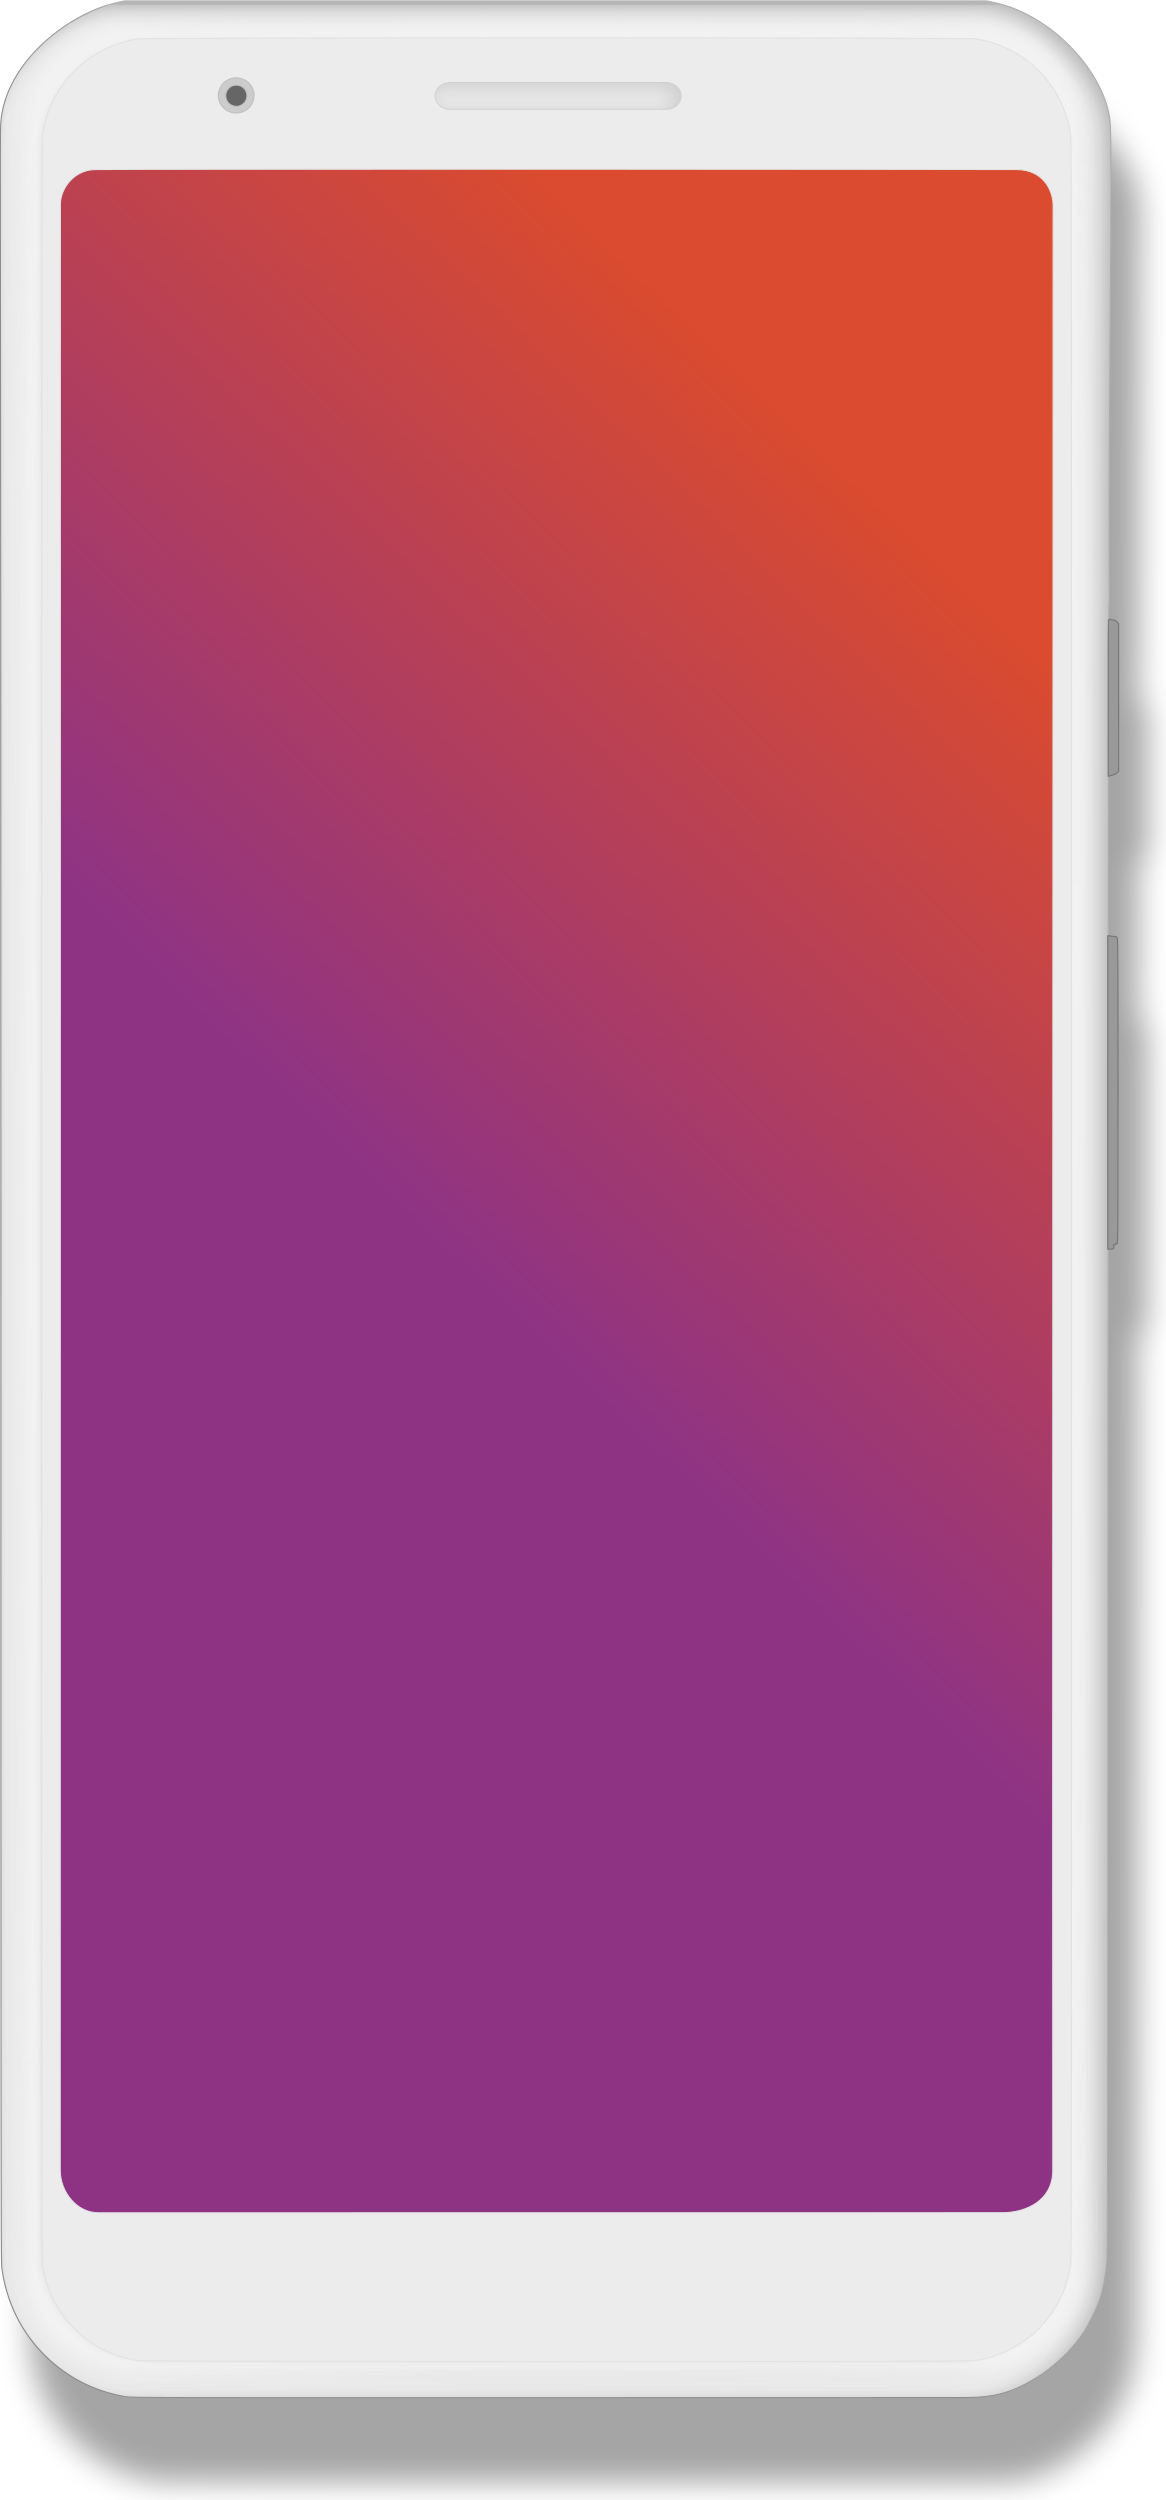
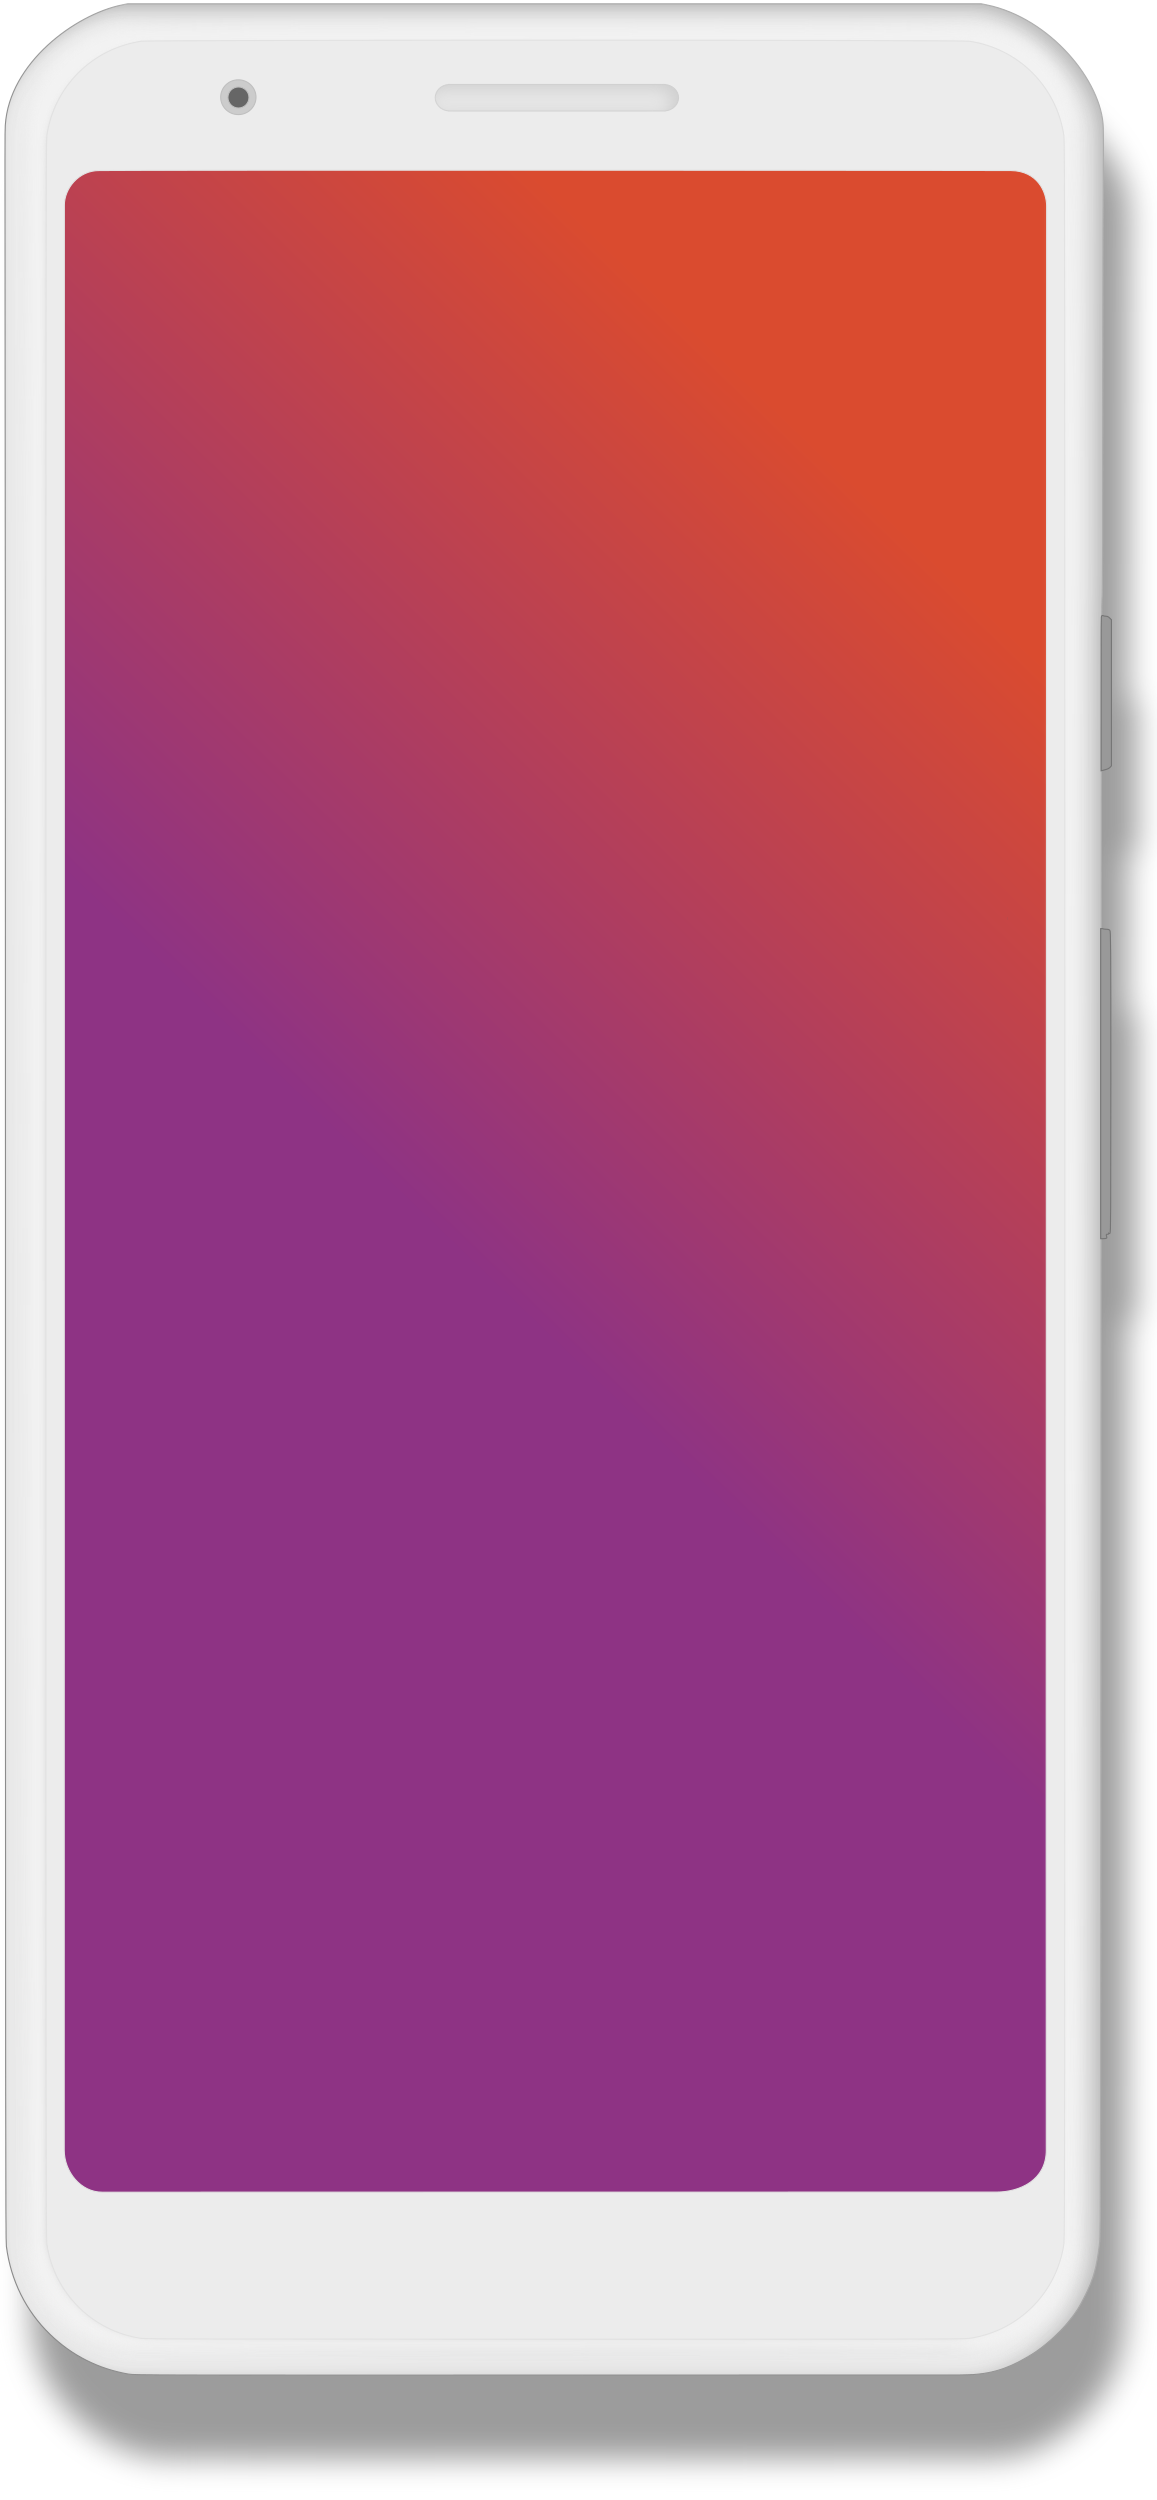
- <svg xmlns="http://www.w3.org/2000/svg" xmlns:xlink="http://www.w3.org/1999/xlink" width="103.538mm" height="222.016mm" viewBox="0 0 103.538 222.016" version="1.1" id="svg1" xml:space="preserve">
+ <svg xmlns="http://www.w3.org/2000/svg" xmlns:xlink="http://www.w3.org/1999/xlink" width="73.538mm" height="159.016mm" viewBox="0 0 73.538 159.016" version="1.1" id="svg1" xml:space="preserve">
  <defs id="defs1">
    <linearGradient id="linearGradient3">
      <stop style="stop-color:#8e3384;stop-opacity:1;" offset="0" id="stop2" />
      <stop style="stop-color:#da4b2f;stop-opacity:1;" offset="1" id="stop3" />
    </linearGradient>
-     <linearGradient xlink:href="#linearGradient3" id="linearGradient33" x1="60.394" y1="133.197" x2="113.851" y2="78.832" gradientUnits="userSpaceOnUse" gradientTransform="matrix(0.9908252,0,0,0.9685388,15.54559,-4.658718)" />
+     <linearGradient xlink:href="#linearGradient3" id="linearGradient33" x1="60.394" y1="133.197" x2="113.851" y2="78.832" gradientUnits="userSpaceOnUse" gradientTransform="matrix(0.9908252,0,0,0.9685388,15.54559,-4.458547)" />
    <linearGradient id="linearGradient32-1">
      <stop style="stop-color:#8e3384;stop-opacity:0.749;" offset="0" id="stop32" />
      <stop style="stop-color:#da4b2f;stop-opacity:1;" offset="1" id="stop35" />
    </linearGradient>
-     <linearGradient xlink:href="#linearGradient32-1" id="linearGradient16" x1="60.394" y1="133.197" x2="113.851" y2="78.832" gradientUnits="userSpaceOnUse" gradientTransform="matrix(0.9908252,0,0,0.9685388,15.54559,-4.658718)" />
+     <linearGradient xlink:href="#linearGradient32-1" id="linearGradient16" x1="60.394" y1="133.197" x2="113.851" y2="78.832" gradientUnits="userSpaceOnUse" gradientTransform="matrix(0.9908252,0,0,0.9685388,15.54559,-4.458547)" />
    <filter style="color-interpolation-filters:sRGB" id="filter7" x="-0.076" y="-0.027" width="1.135" height="1.058">
      <feFlood result="flood" in="SourceGraphic" flood-opacity="1" flood-color="rgb(204,204,204)" id="feFlood6" />
      <feGaussianBlur result="blur" in="SourceGraphic" stdDeviation="0.7" id="feGaussianBlur6" />
      <feOffset result="offset" in="blur" dx="-0.6" dy="0.4" id="feOffset6" />
      <feComposite result="comp1" operator="out" in="flood" in2="offset" id="feComposite6" />
      <feComposite result="fbSourceGraphic" operator="atop" in="comp1" in2="SourceGraphic" id="feComposite7" />
      <feColorMatrix result="fbSourceGraphicAlpha" in="fbSourceGraphic" values="0 0 0 -1 0 0 0 0 -1 0 0 0 0 -1 0 0 0 0 1 0" id="feColorMatrix5" />
      <feFlood id="feFlood5" result="flood" in="fbSourceGraphic" flood-opacity="0.129" flood-color="rgb(25,25,25)" />
      <feGaussianBlur id="feGaussianBlur5" result="blur" in="fbSourceGraphic" stdDeviation="1.7" />
      <feOffset id="feOffset5" result="offset" in="blur" dx="-1.1" dy="0.4" />
      <feComposite id="feComposite5" result="comp1" operator="out" in="flood" in2="offset" />
      <feComposite id="feComposite8" result="comp2" operator="atop" in="comp1" in2="fbSourceGraphic" />
    </filter>
    <filter style="color-interpolation-filters:sRGB" id="filter8" x="-0.012" y="-0.005" width="1.024" height="1.011">
      <feGaussianBlur stdDeviation="0.456" id="feGaussianBlur8" />
    </filter>
    <filter style="color-interpolation-filters:sRGB" id="filter28" x="-0.104" y="-0.707" width="1.181" height="2.582">
      <feFlood result="flood" in="SourceGraphic" flood-opacity="1" flood-color="rgb(190,190,190)" id="feFlood27" />
      <feGaussianBlur result="blur" in="SourceGraphic" stdDeviation="0.7" id="feGaussianBlur27" />
      <feOffset result="offset" in="blur" dx="-0.6" dy="0.4" id="feOffset27" />
      <feComposite result="comp1" operator="out" in="flood" in2="offset" id="feComposite27" />
      <feComposite result="comp2" operator="atop" in="comp1" in2="SourceGraphic" id="feComposite28" />
    </filter>
    <filter style="color-interpolation-filters:sRGB" id="filter32" x="-0.107" y="-0.731" width="1.186" height="2.627">
      <feFlood result="flood" in="SourceGraphic" flood-opacity="1" flood-color="rgb(207,207,207)" id="feFlood31" />
      <feGaussianBlur result="blur" in="SourceGraphic" stdDeviation="0.7" id="feGaussianBlur31" />
      <feOffset result="offset" in="blur" dx="-0.6" dy="0.4" id="feOffset31" />
      <feComposite result="comp1" operator="out" in="flood" in2="offset" id="feComposite31" />
      <feComposite result="comp2" operator="atop" in="comp1" in2="SourceGraphic" id="feComposite32" />
    </filter>
    <filter style="color-interpolation-filters:sRGB" id="filter7-7" x="-0.076" y="-0.027" width="1.134" height="1.058">
      <feFlood result="flood" in="SourceGraphic" flood-opacity="1" flood-color="rgb(204,204,204)" id="feFlood6-5" />
      <feGaussianBlur result="blur" in="SourceGraphic" stdDeviation="0.7" id="feGaussianBlur6-3" />
      <feOffset result="offset" in="blur" dx="-0.6" dy="0.4" id="feOffset6-5" />
      <feComposite result="comp1" operator="out" in="flood" in2="offset" id="feComposite6-6" />
      <feComposite result="fbSourceGraphic" operator="atop" in="comp1" in2="SourceGraphic" id="feComposite7-2" />
      <feColorMatrix result="fbSourceGraphicAlpha" in="fbSourceGraphic" values="0 0 0 -1 0 0 0 0 -1 0 0 0 0 -1 0 0 0 0 1 0" id="feColorMatrix5-9" />
      <feFlood id="feFlood5-1" result="flood" in="fbSourceGraphic" flood-opacity="0.129" flood-color="rgb(25,25,25)" />
      <feGaussianBlur id="feGaussianBlur5-2" result="blur" in="fbSourceGraphic" stdDeviation="1.7" />
      <feOffset id="feOffset5-7" result="offset" in="blur" dx="-1.1" dy="0.4" />
      <feComposite id="feComposite5-0" result="comp1" operator="out" in="flood" in2="offset" />
      <feComposite id="feComposite8-9" result="comp2" operator="atop" in="comp1" in2="fbSourceGraphic" />
    </filter>
    <filter style="color-interpolation-filters:sRGB" id="filter1" x="-0.034" y="-0.016" width="1.068" height="1.032">
      <feGaussianBlur stdDeviation="1.38" id="feGaussianBlur1" />
    </filter>
  </defs>
  <g id="layer1" transform="translate(-54.62479,-31.25512)">
-     <path id="path3-6" style="display:inline;opacity:0.569;mix-blend-mode:luminosity;fill:#000000;fill-opacity:0.625;stroke:#c3c3c3;stroke-width:0.1;stroke-dasharray:none;stroke-opacity:1;filter:url(#filter1)" d="m 68.3,38.844 -0.541,0.112 c -4.208,0.873 -10.122,5.213 -10.472,10.805 -0.074,0.567 0.017,10.778 0.017,95.464 0,84.686 0.008,94.355 0.082,94.922 0.4,3.06 1.752,5.789 3.904,7.878 1.959,1.902 4.35,3.114 7.069,3.582 v -5.2e-4 c 0.538,0.093 2.094,0.097 37.574,0.087 l 37.013,-0.01 0.734,-0.017 c 2.564,-0.061 4.154,-0.861 5.741,-1.832 1.064,-0.652 2.445,-1.878 3.279,-2.912 0.716,-0.888 0.946,-1.248 1.488,-2.332 0.787,-1.574 1.047,-2.511 1.319,-4.747 0.089,-0.736 0.096,-4.508 0.122,-74.111 0.005,-12.781 0.016,-7.125 0.021,-16.039 h 0.162 c 0.32,0 0.382,-0.038 0.322,-0.196 -0.06,-0.158 -0.024,-0.239 0.086,-0.197 0.051,0.02 0.08,-0.005 0.083,-0.069 0.002,-0.055 0.016,-0.071 0.03,-0.036 0.014,0.035 0.061,0.051 0.103,0.035 0.066,-0.025 0.077,-1.855 0.077,-13.572 0,-12.526 -0.007,-13.549 -0.089,-13.64 -0.061,-0.068 -0.165,-0.098 -0.334,-0.099 -0.135,-4e-4 -0.289,-0.027 -0.326,-0.051 -0.079,-0.002 -0.058,-0.001 -0.077,-0.001 0.006,-3.217 0.011,-12.724 0.019,-14.182 0.094,-0.023 0.194,-0.06 0.326,-0.092 0.182,-0.045 0.34,-0.124 0.414,-0.207 l 0.12,-0.135 V 94.138 l -0.156,-0.157 c -0.107,-0.107 -0.21,-0.157 -0.325,-0.157 -0.092,0 -0.213,-0.024 -0.267,-0.053 -0.021,-0.011 -0.037,-0.018 -0.052,-0.02 -0.017,-0.003 -0.031,0.003 -0.043,0.015 0.001,-0.014 0.001,-1.486 0.002,-1.488 0.053,-0.093 0.054,-4.389 0.067,-20.988 0.014,-18.67 0.097,-19.419 0.043,-21.512 -0.106,-4.169 -4.773,-9.646 -10.446,-10.823 l -0.541,-0.112 h -38.275 z" />
-     <rect style="display:inline;fill:url(#linearGradient33);fill-opacity:1;stroke:url(#linearGradient16);stroke-width:0.244;stroke-dasharray:none" id="rect15" width="88.812" height="182.243" x="59.599" y="46.141" />
-     <path style="display:inline;fill:#f2f2f2;stroke:#848484;stroke-width:0.1;stroke-dasharray:none;stroke-opacity:1;filter:url(#filter7)" d="m 65.772,243.863 c -2.722,-0.468 -5.116,-1.678 -7.077,-3.578 -2.154,-2.086 -3.508,-4.812 -3.908,-7.87 -0.074,-0.566 -0.083,-10.224 -0.083,-94.818 0,-84.593 -0.09,-94.793 -0.016,-95.359 0.351,-5.585 6.272,-9.921 10.484,-10.792 l 0.541,-0.112 h 38.317 38.317 l 0.541,0.112 c 5.68,1.176 10.351,6.846 10.457,11.011 0.053,2.091 0.108,2.639 -0.043,21.289 -0.135,16.58 -0.014,20.872 -0.067,20.964 -0.053,0.093 -0.072,14.907 -0.095,73.372 -0.026,69.527 -0.033,73.294 -0.122,74.029 -0.272,2.233 -0.532,3.17 -1.321,4.742 -0.543,1.083 -0.773,1.443 -1.49,2.33 -0.835,1.033 -2.218,2.259 -3.283,2.909 -1.588,0.971 -3.18,1.77 -5.747,1.83 l -0.735,0.017 -37.054,0.01 c -35.519,0.01 -37.077,0.006 -37.615,-0.087 z m 77.305,-3.851 c 3.259,-0.76 4.985,-3.207 6.132,-5.825 l 0.293,-0.669 0.247,-96.054 -0.035,-94.666 -0.145,-0.669 c -0.607,-2.804 -3.988,-6.527 -7.479,-7.282 l -0.669,-0.145 -37.531,-0.035 -37.112,0.035 -2.293,0.702 c -1.512,0.463 -4.567,3.02 -5.501,5.639 l -0.232,0.651 -0.244,95.868 -0.025,94.945 0.565,1.802 c 0.16,0.51 1.661,3.404 3.668,4.7 0.963,0.622 1.403,0.808 1.906,1.013 0.096,0.039 17.223,0.733 38.617,0.73 l 37.22,-0.105 z" id="path3" transform="matrix(0.9989054,0,0,1.0011,0.0573813,-0.03263452)" />
-     <path style="display:inline;mix-blend-mode:normal;fill:#f2f2f2;stroke-width:0.98;filter:url(#filter8)" d="m 67.03,242.249 c -2.388,-0.153 -4.489,-1.09 -6.175,-2.755 -1.612,-1.592 -2.611,-3.617 -2.911,-5.9 -0.104,-0.794 -0.104,-190.076 0,-190.87 0.281,-2.144 1.177,-4.058 2.62,-5.601 1.549,-1.657 3.52,-2.683 5.742,-2.991 0.771,-0.107 74.648,-0.107 75.418,0 4.381,0.607 7.771,4.091 8.362,8.592 0.104,0.794 0.104,190.076 0,190.87 -0.281,2.144 -1.177,4.058 -2.62,5.601 -1.497,1.6 -3.265,2.552 -5.515,2.967 -0.452,0.083 -3.032,0.09 -37.574,0.097 -20.399,0.004 -37.205,-5.4e-4 -37.347,-0.01 z m 73.007,-1.522 c 1.566,-0.289 2.967,-0.873 4.144,-1.726 0.64,-0.464 1.836,-1.693 2.288,-2.351 0.878,-1.279 1.495,-2.904 1.703,-4.491 0.104,-0.794 0.104,-186.781 0,-187.575 -0.208,-1.587 -0.825,-3.212 -1.703,-4.491 -0.452,-0.658 -1.647,-1.886 -2.288,-2.351 -1.245,-0.903 -2.827,-1.536 -4.371,-1.75 -0.771,-0.107 -70.716,-0.107 -71.487,0 -1.544,0.214 -3.126,0.847 -4.371,1.75 -0.64,0.464 -1.836,1.693 -2.288,2.351 -0.887,1.292 -1.491,2.886 -1.704,4.497 -0.103,0.785 -0.103,186.779 0,187.564 0.212,1.611 0.816,3.205 1.704,4.497 0.452,0.658 1.647,1.886 2.288,2.351 1.462,1.06 3.182,1.675 5.069,1.813 0.128,0.009 16.05,0.014 35.381,0.01 32.723,-0.007 35.182,-0.013 35.634,-0.097 z" id="path2" transform="matrix(1.022707,0,0,1.002332,-2.675763,-0.7755432)" />
-     <path d="m 153.002,114.357 v 27.827 h 0.21 c 0.32,0 0.382,-0.038 0.322,-0.196 -0.06,-0.158 -0.024,-0.239 0.086,-0.197 0.051,0.02 0.08,-0.005 0.083,-0.069 0.002,-0.055 0.016,-0.071 0.03,-0.036 0.014,0.035 0.061,0.051 0.103,0.035 0.066,-0.025 0.077,-1.855 0.077,-13.572 0,-12.526 -0.007,-13.55 -0.089,-13.64 -0.061,-0.068 -0.165,-0.098 -0.334,-0.099 -0.135,-4e-4 -0.289,-0.027 -0.326,-0.051 -0.164,-0.004 -0.152,-0.002 -0.161,-0.002 z" style="display:inline;fill:#999999;stroke:#757575;stroke-width:0.1;stroke-dasharray:none;stroke-opacity:1" id="path8" />
-     <path d="m 153.165,86.244 c -0.044,-0.007 -0.068,0.03 -0.104,0.135 -0.028,0.081 -0.011,5.457 -0.019,13.811 0.114,-0.019 0.227,-0.067 0.389,-0.106 0.182,-0.045 0.34,-0.124 0.414,-0.207 l 0.12,-0.135 V 86.63 l -0.156,-0.157 c -0.107,-0.107 -0.21,-0.157 -0.325,-0.157 -0.092,0 -0.213,-0.024 -0.267,-0.053 -0.021,-0.011 -0.037,-0.018 -0.052,-0.02 z" style="display:inline;fill:#999999;stroke:#757575;stroke-width:0.1;stroke-dasharray:none;stroke-opacity:1" id="path7" />
-     <path style="display:inline;fill:#ececec;stroke:#e2e2e2;stroke-width:0.1;stroke-dasharray:none;stroke-opacity:1" d="m 66.839,240.882 c -4.277,-0.65 -7.771,-3.997 -8.425,-8.481 -0.075,-0.512 -0.083,-9.938 -0.083,-94.602 0,-84.665 0.008,-94.09 0.083,-94.602 0.644,-4.414 4.072,-7.842 8.486,-8.486 0.871,-0.127 73.452,-0.126 74.315,0 4.412,0.644 7.842,4.074 8.486,8.486 0.075,0.512 0.083,9.938 0.083,94.602 0,84.665 -0.008,94.09 -0.083,94.602 -0.644,4.414 -4.072,7.842 -8.486,8.486 -0.51,0.074 -4.373,0.082 -37.218,0.078 -31.655,-0.005 -36.718,-0.016 -37.157,-0.083 z m 81.283,-16.941 c -0.033,-2.492 0.032,-173.055 0.032,-174.468 -0.016,-1.245 -0.815,-3.131 -3.214,-3.162 -2.385,-0.03 -78.966,-0.055 -81.82,0 -1.916,-0.007 -3.134,1.687 -3.134,3.088 6.4e-5,1.408 -0.011,173.274 -0.014,174.609 0.013,1.921 1.466,3.761 3.398,3.76 1.933,-0.001 76.981,-0.01 80.289,-0.009 2.05,1.9e-4 4.499,-1.053 4.463,-3.818 z" id="path1" />
-     <g id="g15" transform="matrix(0.734921,0,0,0.734921,4.620862,-0.8907936)" style="display:inline;stroke:#bfbfbf;stroke-width:0.136;stroke-dasharray:none;stroke-opacity:1">
-       <ellipse style="display:inline;fill:#cccccc;stroke:#bfbfbf;stroke-width:0.136;stroke-dasharray:none;stroke-opacity:1" id="path14" cx="96.583" cy="55.274" rx="2.154" ry="2.122" />
-       <circle style="display:inline;fill:#666666;stroke:#bfbfbf;stroke-width:0.136;stroke-dasharray:none;stroke-opacity:1" id="path15" cx="96.597" cy="55.309" r="1.289" />
+     <g id="g3" transform="matrix(0.7086661,0,0,0.7086661,16.20798,9.140115)">
+       <path id="path3-6" style="display:inline;opacity:0.569;mix-blend-mode:luminosity;fill:#000000;fill-opacity:0.68;stroke:#c3c3c3;stroke-width:0.1;stroke-dasharray:none;stroke-opacity:1;filter:url(#filter1)" d="m 68,39.044 -0.541,0.112 c -4.208,0.873 -10.122,5.213 -10.472,10.805 -0.074,0.567 0.017,10.778 0.017,95.464 0,84.686 0.008,94.355 0.082,94.922 0.4,3.06 1.752,5.789 3.904,7.878 1.959,1.902 4.35,3.114 7.069,3.582 v -5.2e-4 c 0.538,0.093 2.094,0.097 37.574,0.087 l 37.013,-0.01 0.734,-0.017 c 2.564,-0.061 4.154,-0.861 5.741,-1.832 1.064,-0.652 2.445,-1.878 3.279,-2.912 0.716,-0.888 0.946,-1.248 1.488,-2.332 0.787,-1.574 1.047,-2.511 1.319,-4.747 0.089,-0.736 0.096,-4.508 0.122,-74.111 0.005,-12.781 0.016,-7.125 0.021,-16.039 h 0.162 c 0.32,0 0.382,-0.038 0.322,-0.196 -0.06,-0.158 -0.024,-0.239 0.086,-0.197 0.051,0.02 0.08,-0.005 0.083,-0.069 0.002,-0.055 0.016,-0.071 0.03,-0.036 0.014,0.035 0.061,0.051 0.103,0.035 0.066,-0.025 0.077,-1.855 0.077,-13.572 0,-12.526 -0.007,-13.549 -0.089,-13.64 -0.061,-0.068 -0.165,-0.098 -0.334,-0.099 -0.135,-4e-4 -0.289,-0.027 -0.326,-0.051 -0.079,-0.002 -0.058,-0.001 -0.077,-0.001 0.006,-3.217 0.011,-12.724 0.019,-14.182 0.094,-0.023 0.194,-0.06 0.326,-0.092 0.182,-0.045 0.34,-0.124 0.414,-0.207 l 0.12,-0.135 V 94.338 l -0.156,-0.157 c -0.107,-0.107 -0.21,-0.157 -0.325,-0.157 -0.092,0 -0.213,-0.024 -0.267,-0.053 -0.021,-0.011 -0.037,-0.018 -0.052,-0.02 -0.017,-0.003 -0.031,0.003 -0.043,0.015 10e-4,-0.014 10e-4,-1.486 0.002,-1.488 0.053,-0.093 0.054,-4.389 0.067,-20.988 0.014,-18.67 0.097,-19.419 0.043,-21.512 -0.106,-4.169 -4.773,-9.646 -10.446,-10.823 l -0.541,-0.112 h -38.275 z" />
+       <rect style="display:inline;fill:url(#linearGradient33);fill-opacity:1;stroke:url(#linearGradient16);stroke-width:0.244;stroke-dasharray:none" id="rect15" width="88.812" height="182.243" x="59.599" y="46.342" />
+       <path style="display:inline;fill:#f2f2f2;stroke:#848484;stroke-width:0.1;stroke-dasharray:none;stroke-opacity:1;filter:url(#filter7)" d="m 65.772,243.863 c -2.722,-0.468 -5.116,-1.678 -7.077,-3.578 -2.154,-2.086 -3.508,-4.812 -3.908,-7.87 -0.074,-0.566 -0.083,-10.224 -0.083,-94.818 0,-84.593 -0.09,-94.793 -0.016,-95.359 0.351,-5.585 6.272,-9.921 10.484,-10.792 l 0.541,-0.112 h 38.317 38.317 l 0.541,0.112 c 5.68,1.176 10.351,6.846 10.457,11.011 0.053,2.091 -0.029,2.639 -0.043,21.289 -0.013,16.58 -0.014,20.872 -0.067,20.964 -0.053,0.093 -0.072,14.907 -0.095,73.372 -0.026,69.527 -0.033,73.294 -0.122,74.029 -0.272,2.233 -0.532,3.17 -1.321,4.742 -0.543,1.083 -0.773,1.443 -1.49,2.33 -0.835,1.033 -2.218,2.259 -3.283,2.909 -1.588,0.971 -3.18,1.77 -5.747,1.83 l -0.735,0.017 -37.054,0.01 c -35.519,0.01 -37.077,0.006 -37.615,-0.087 z m 77.305,-3.851 c 3.259,-0.76 4.985,-3.207 6.132,-5.825 l 0.293,-0.669 0.247,-96.054 -0.035,-94.666 -0.145,-0.669 c -0.607,-2.804 -3.988,-6.527 -7.479,-7.282 l -0.669,-0.145 -37.531,-0.035 -37.112,0.035 -2.293,0.702 c -1.512,0.463 -4.567,3.02 -5.501,5.639 l -0.232,0.651 -0.244,95.868 -0.025,94.945 0.565,1.802 c 0.16,0.51 1.661,3.404 3.668,4.7 0.963,0.622 1.403,0.808 1.906,1.013 0.096,0.039 17.223,0.733 38.617,0.73 l 37.22,-0.105 z" id="path3" transform="matrix(0.9989054,0,0,1.0011,0.0573813,0.1675364)" />
+       <path style="display:inline;mix-blend-mode:normal;fill:#f2f2f2;stroke-width:0.98;filter:url(#filter8)" d="m 67.03,242.249 c -2.388,-0.153 -4.489,-1.09 -6.175,-2.755 -1.612,-1.592 -2.611,-3.617 -2.911,-5.9 -0.104,-0.794 -0.104,-190.076 0,-190.87 0.281,-2.144 1.177,-4.058 2.62,-5.601 1.549,-1.657 3.52,-2.683 5.742,-2.991 0.771,-0.107 74.648,-0.107 75.418,0 4.381,0.607 7.771,4.091 8.362,8.592 0.104,0.794 0.104,190.076 0,190.87 -0.281,2.144 -1.177,4.058 -2.62,5.601 -1.497,1.6 -3.265,2.552 -5.515,2.967 -0.452,0.083 -3.032,0.09 -37.574,0.097 -20.399,0.004 -37.205,-5.4e-4 -37.347,-0.01 z m 73.007,-1.522 c 1.566,-0.289 2.967,-0.873 4.144,-1.726 0.64,-0.464 1.836,-1.693 2.288,-2.351 0.878,-1.279 1.495,-2.904 1.703,-4.491 0.104,-0.794 0.104,-186.781 0,-187.575 -0.208,-1.587 -0.825,-3.212 -1.703,-4.491 -0.452,-0.658 -1.647,-1.886 -2.288,-2.351 -1.245,-0.903 -2.827,-1.536 -4.371,-1.75 -0.771,-0.107 -70.716,-0.107 -71.487,0 -1.544,0.214 -3.126,0.847 -4.371,1.75 -0.64,0.464 -1.836,1.693 -2.288,2.351 -0.887,1.292 -1.491,2.886 -1.704,4.497 -0.103,0.785 -0.103,186.779 0,187.564 0.212,1.611 0.816,3.205 1.704,4.497 0.452,0.658 1.647,1.886 2.288,2.351 1.462,1.06 3.182,1.675 5.069,1.813 0.128,0.009 16.05,0.014 35.381,0.01 32.723,-0.007 35.182,-0.013 35.634,-0.097 z" id="path2" transform="matrix(1.022707,0,0,1.002332,-2.675763,-0.5753723)" />
+       <path d="m 153.002,114.557 v 27.827 h 0.21 c 0.32,0 0.382,-0.038 0.322,-0.196 -0.06,-0.158 -0.024,-0.239 0.086,-0.197 0.051,0.02 0.08,-0.005 0.083,-0.069 0.002,-0.055 0.016,-0.071 0.03,-0.036 0.014,0.035 0.061,0.051 0.103,0.035 0.066,-0.025 0.077,-1.855 0.077,-13.572 0,-12.526 -0.007,-13.55 -0.089,-13.64 -0.061,-0.068 -0.165,-0.098 -0.334,-0.099 -0.135,-4e-4 -0.289,-0.027 -0.326,-0.051 -0.164,-0.004 -0.152,-0.002 -0.161,-0.002 z" style="display:inline;fill:#999999;stroke:#757575;stroke-width:0.1;stroke-dasharray:none;stroke-opacity:1" id="path8" />
+       <path d="m 153.165,86.445 c -0.044,-0.007 -0.068,0.03 -0.104,0.135 -0.028,0.081 -0.011,5.457 -0.019,13.811 0.114,-0.019 0.227,-0.067 0.389,-0.106 0.182,-0.045 0.34,-0.124 0.414,-0.207 l 0.12,-0.135 V 86.831 l -0.156,-0.157 c -0.107,-0.107 -0.21,-0.157 -0.325,-0.157 -0.092,0 -0.213,-0.024 -0.267,-0.053 -0.021,-0.011 -0.037,-0.018 -0.052,-0.02 z" style="display:inline;fill:#999999;stroke:#757575;stroke-width:0.1;stroke-dasharray:none;stroke-opacity:1" id="path7" />
+       <path style="display:inline;fill:#ececec;stroke:#e2e2e2;stroke-width:0.1;stroke-dasharray:none;stroke-opacity:1" d="m 66.839,241.082 c -4.277,-0.65 -7.771,-3.997 -8.425,-8.481 -0.075,-0.512 -0.083,-9.938 -0.083,-94.602 0,-84.665 0.008,-94.09 0.083,-94.602 0.644,-4.414 4.072,-7.842 8.486,-8.486 0.871,-0.127 73.452,-0.126 74.315,0 4.412,0.644 7.842,4.074 8.486,8.486 0.075,0.512 0.083,9.938 0.083,94.602 0,84.665 -0.008,94.09 -0.083,94.602 -0.644,4.414 -4.072,7.842 -8.486,8.486 -0.51,0.074 -4.373,0.082 -37.218,0.078 -31.655,-0.005 -36.718,-0.016 -37.157,-0.083 z m 81.283,-16.941 c -0.033,-2.492 0.032,-173.055 0.032,-174.468 -0.016,-1.245 -0.815,-3.131 -3.214,-3.162 -2.385,-0.03 -78.966,-0.055 -81.82,0 -1.916,-0.007 -3.134,1.687 -3.134,3.088 6.4e-5,1.408 -0.011,173.274 -0.014,174.609 0.013,1.921 1.466,3.761 3.398,3.76 1.933,-0.001 76.981,-0.01 80.289,-0.009 2.05,1.9e-4 4.499,-1.053 4.463,-3.818 z" id="path1" />
+       <g id="g15" transform="matrix(0.734921,0,0,0.734921,4.620862,-0.6906227)" style="display:inline;stroke:#bfbfbf;stroke-width:0.136;stroke-dasharray:none;stroke-opacity:1">
+         <ellipse style="display:inline;fill:#cccccc;stroke:#bfbfbf;stroke-width:0.136;stroke-dasharray:none;stroke-opacity:1" id="path14" cx="96.583" cy="55.274" rx="2.154" ry="2.122" />
+         <circle style="display:inline;fill:#666666;stroke:#bfbfbf;stroke-width:0.136;stroke-dasharray:none;stroke-opacity:1" id="path15" cx="96.597" cy="55.309" r="1.289" />
+       </g>
+       <path style="display:inline;fill:#666666;stroke-width:0.249" d="m 153.207,100.349 -0.31,0.052 m -0.014,14.159 0.005,0.005" id="path5" />
+       <rect style="display:inline;fill:#666666;stroke-width:0.249" id="rect6" width="0.01" height="0.253" x="144.608" y="113.519" />
+       <path id="path79" style="display:inline;fill:#e6e6e6;stroke:#d6d6d6;stroke-width:0.1;stroke-dasharray:none;stroke-opacity:1;filter:url(#filter32)" d="m 94.491,38.788 a 1.311,1.202 0 0 0 -0.013,0.002 h -0.015 v 0.002 a 1.311,1.202 0 0 0 -1.19,1.184 1.311,1.202 0 0 0 1.19,1.184 v 0.005 h 19.434 v -0.004 a 1.341,1.197 0 0 0 1.216,-1.18 1.341,1.197 0 0 0 -1.216,-1.186 v -0.005 H 94.491 Z" />
    </g>
-     <path style="display:inline;fill:#666666;stroke-width:0.249" d="m 153.207,100.149 -0.31,0.052 m -0.014,14.159 0.005,0.005" id="path5" />
-     <rect style="display:inline;fill:#666666;stroke-width:0.249" id="rect6" width="0.01" height="0.253" x="144.608" y="113.319" />
-     <path id="path79" style="display:inline;fill:#e6e6e6;stroke:#d6d6d6;stroke-width:0.1;stroke-dasharray:none;stroke-opacity:1;filter:url(#filter32)" d="m 94.491,38.588 a 1.311,1.202 0 0 0 -0.013,0.002 h -0.015 v 0.002 a 1.311,1.202 0 0 0 -1.19,1.184 1.311,1.202 0 0 0 1.19,1.184 v 0.005 h 19.434 v -0.004 a 1.341,1.197 0 0 0 1.216,-1.18 1.341,1.197 0 0 0 -1.216,-1.186 v -0.005 H 94.491 Z" />
  </g>
</svg>
